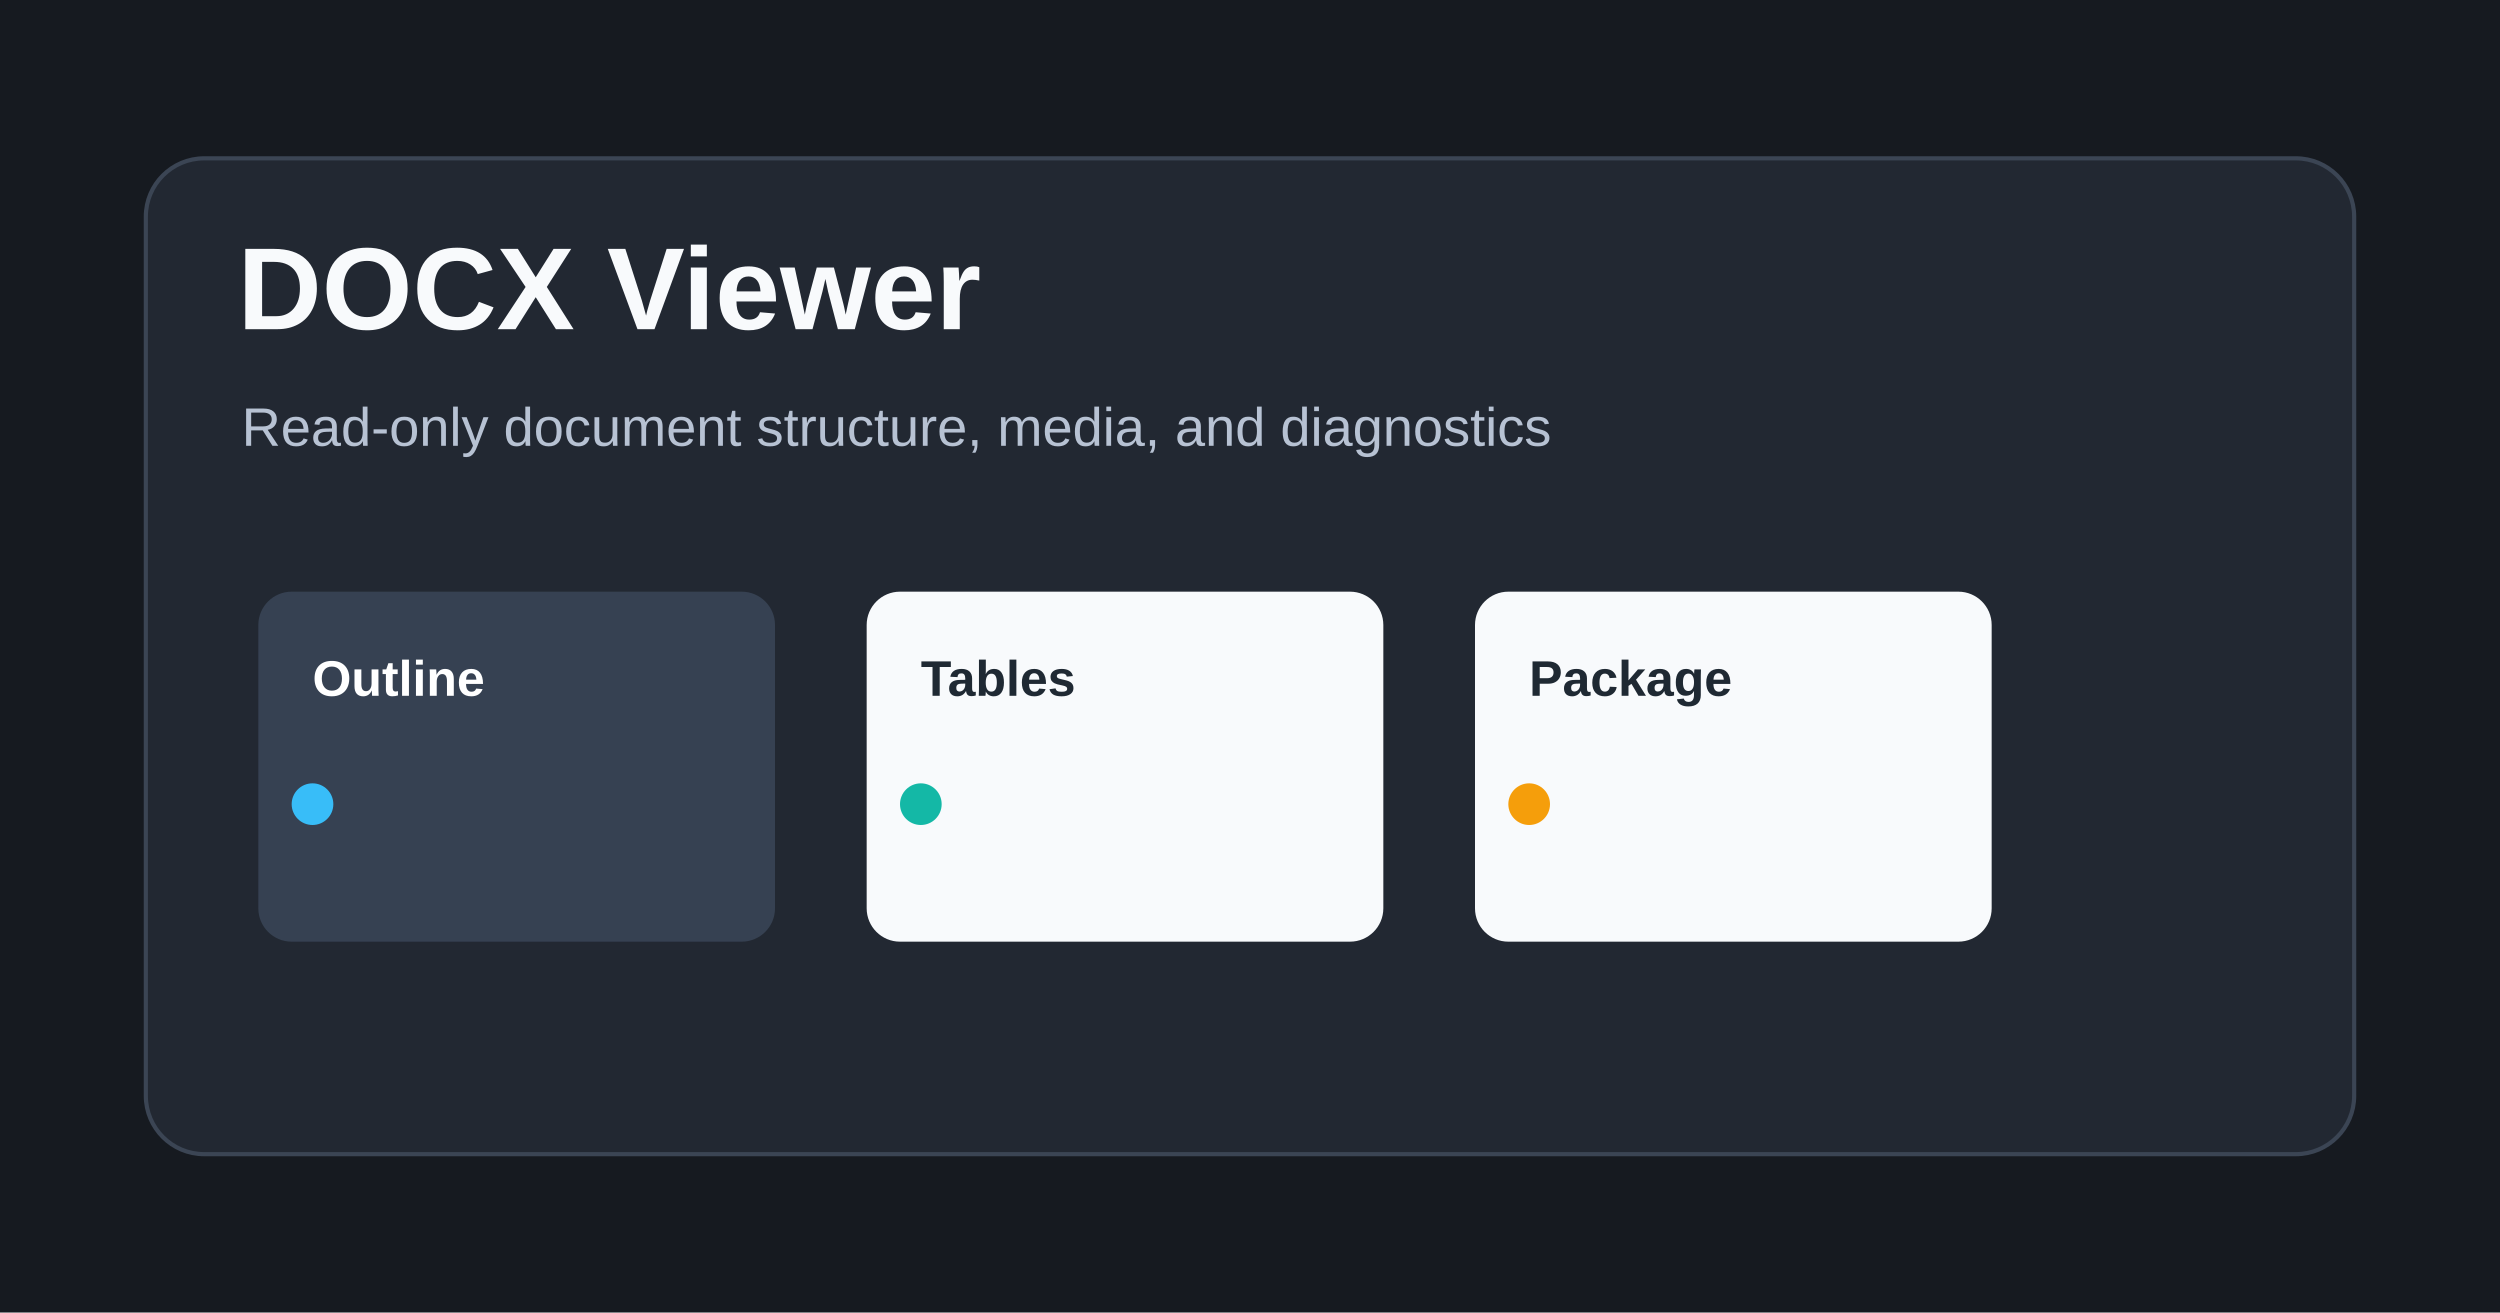
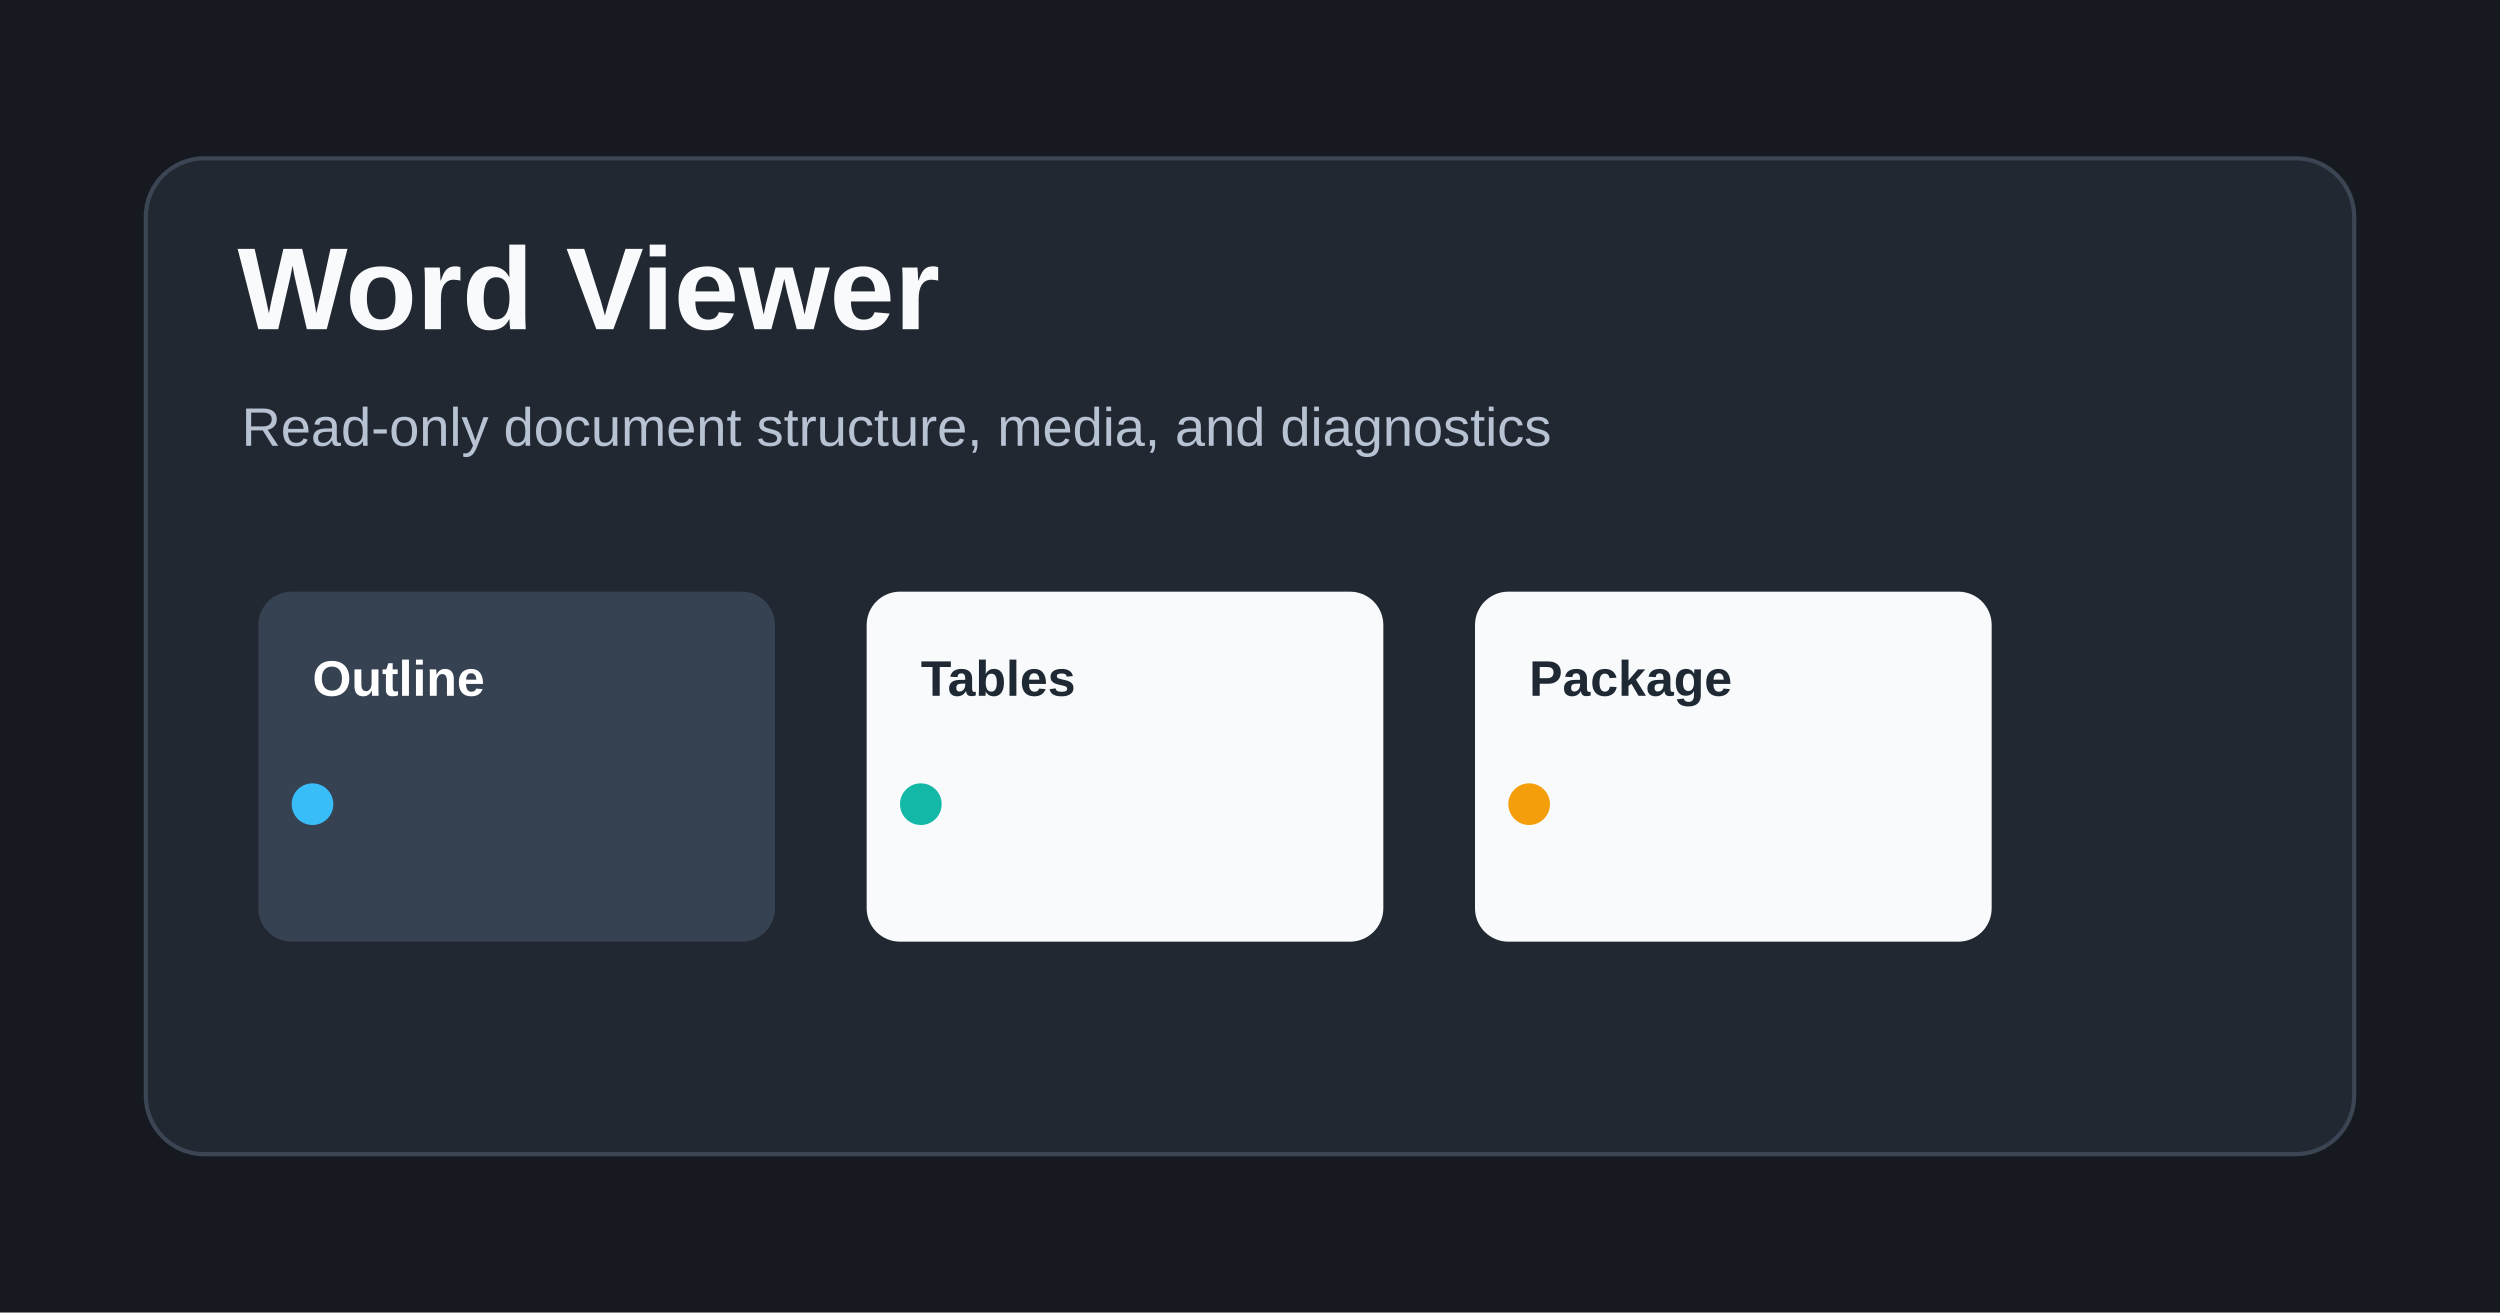
<svg xmlns="http://www.w3.org/2000/svg" width="1200" height="630" viewBox="0 0 1200 630" role="img" aria-labelledby="title desc">
  <rect width="1200" height="630" fill="#161a20" />
  <rect x="70" y="76" width="1060" height="478" rx="28" fill="#222832" stroke="#3b4554" stroke-width="2" />
-   <text x="114" y="158" fill="#f8fafc" font-family="Arial" font-size="56" font-weight="800">DOCX Viewer</text>
+   <text x="114" y="158" fill="#f8fafc" font-family="Arial" font-size="56" font-weight="800">Word Viewer</text>
  <text x="116" y="214" fill="#b7c2d3" font-family="Arial" font-size="26">Read-only document structure, media, and diagnostics</text>
  <rect x="124" y="284" width="248" height="168" rx="16" fill="#364152" />
  <rect x="416" y="284" width="248" height="168" rx="16" fill="#f8fafc" />
  <rect x="708" y="284" width="248" height="168" rx="16" fill="#f8fafc" />
  <text x="150" y="334" fill="#ffffff" font-family="Arial" font-size="24" font-weight="700">Outline</text>
  <text x="442" y="334" fill="#1f2933" font-family="Arial" font-size="24" font-weight="700">Tables</text>
  <text x="734" y="334" fill="#1f2933" font-family="Arial" font-size="24" font-weight="700">Package</text>
  <circle cx="150" cy="386" r="10" fill="#38bdf8" />
  <circle cx="442" cy="386" r="10" fill="#14b8a6" />
  <circle cx="734" cy="386" r="10" fill="#f59e0b" />
</svg>
